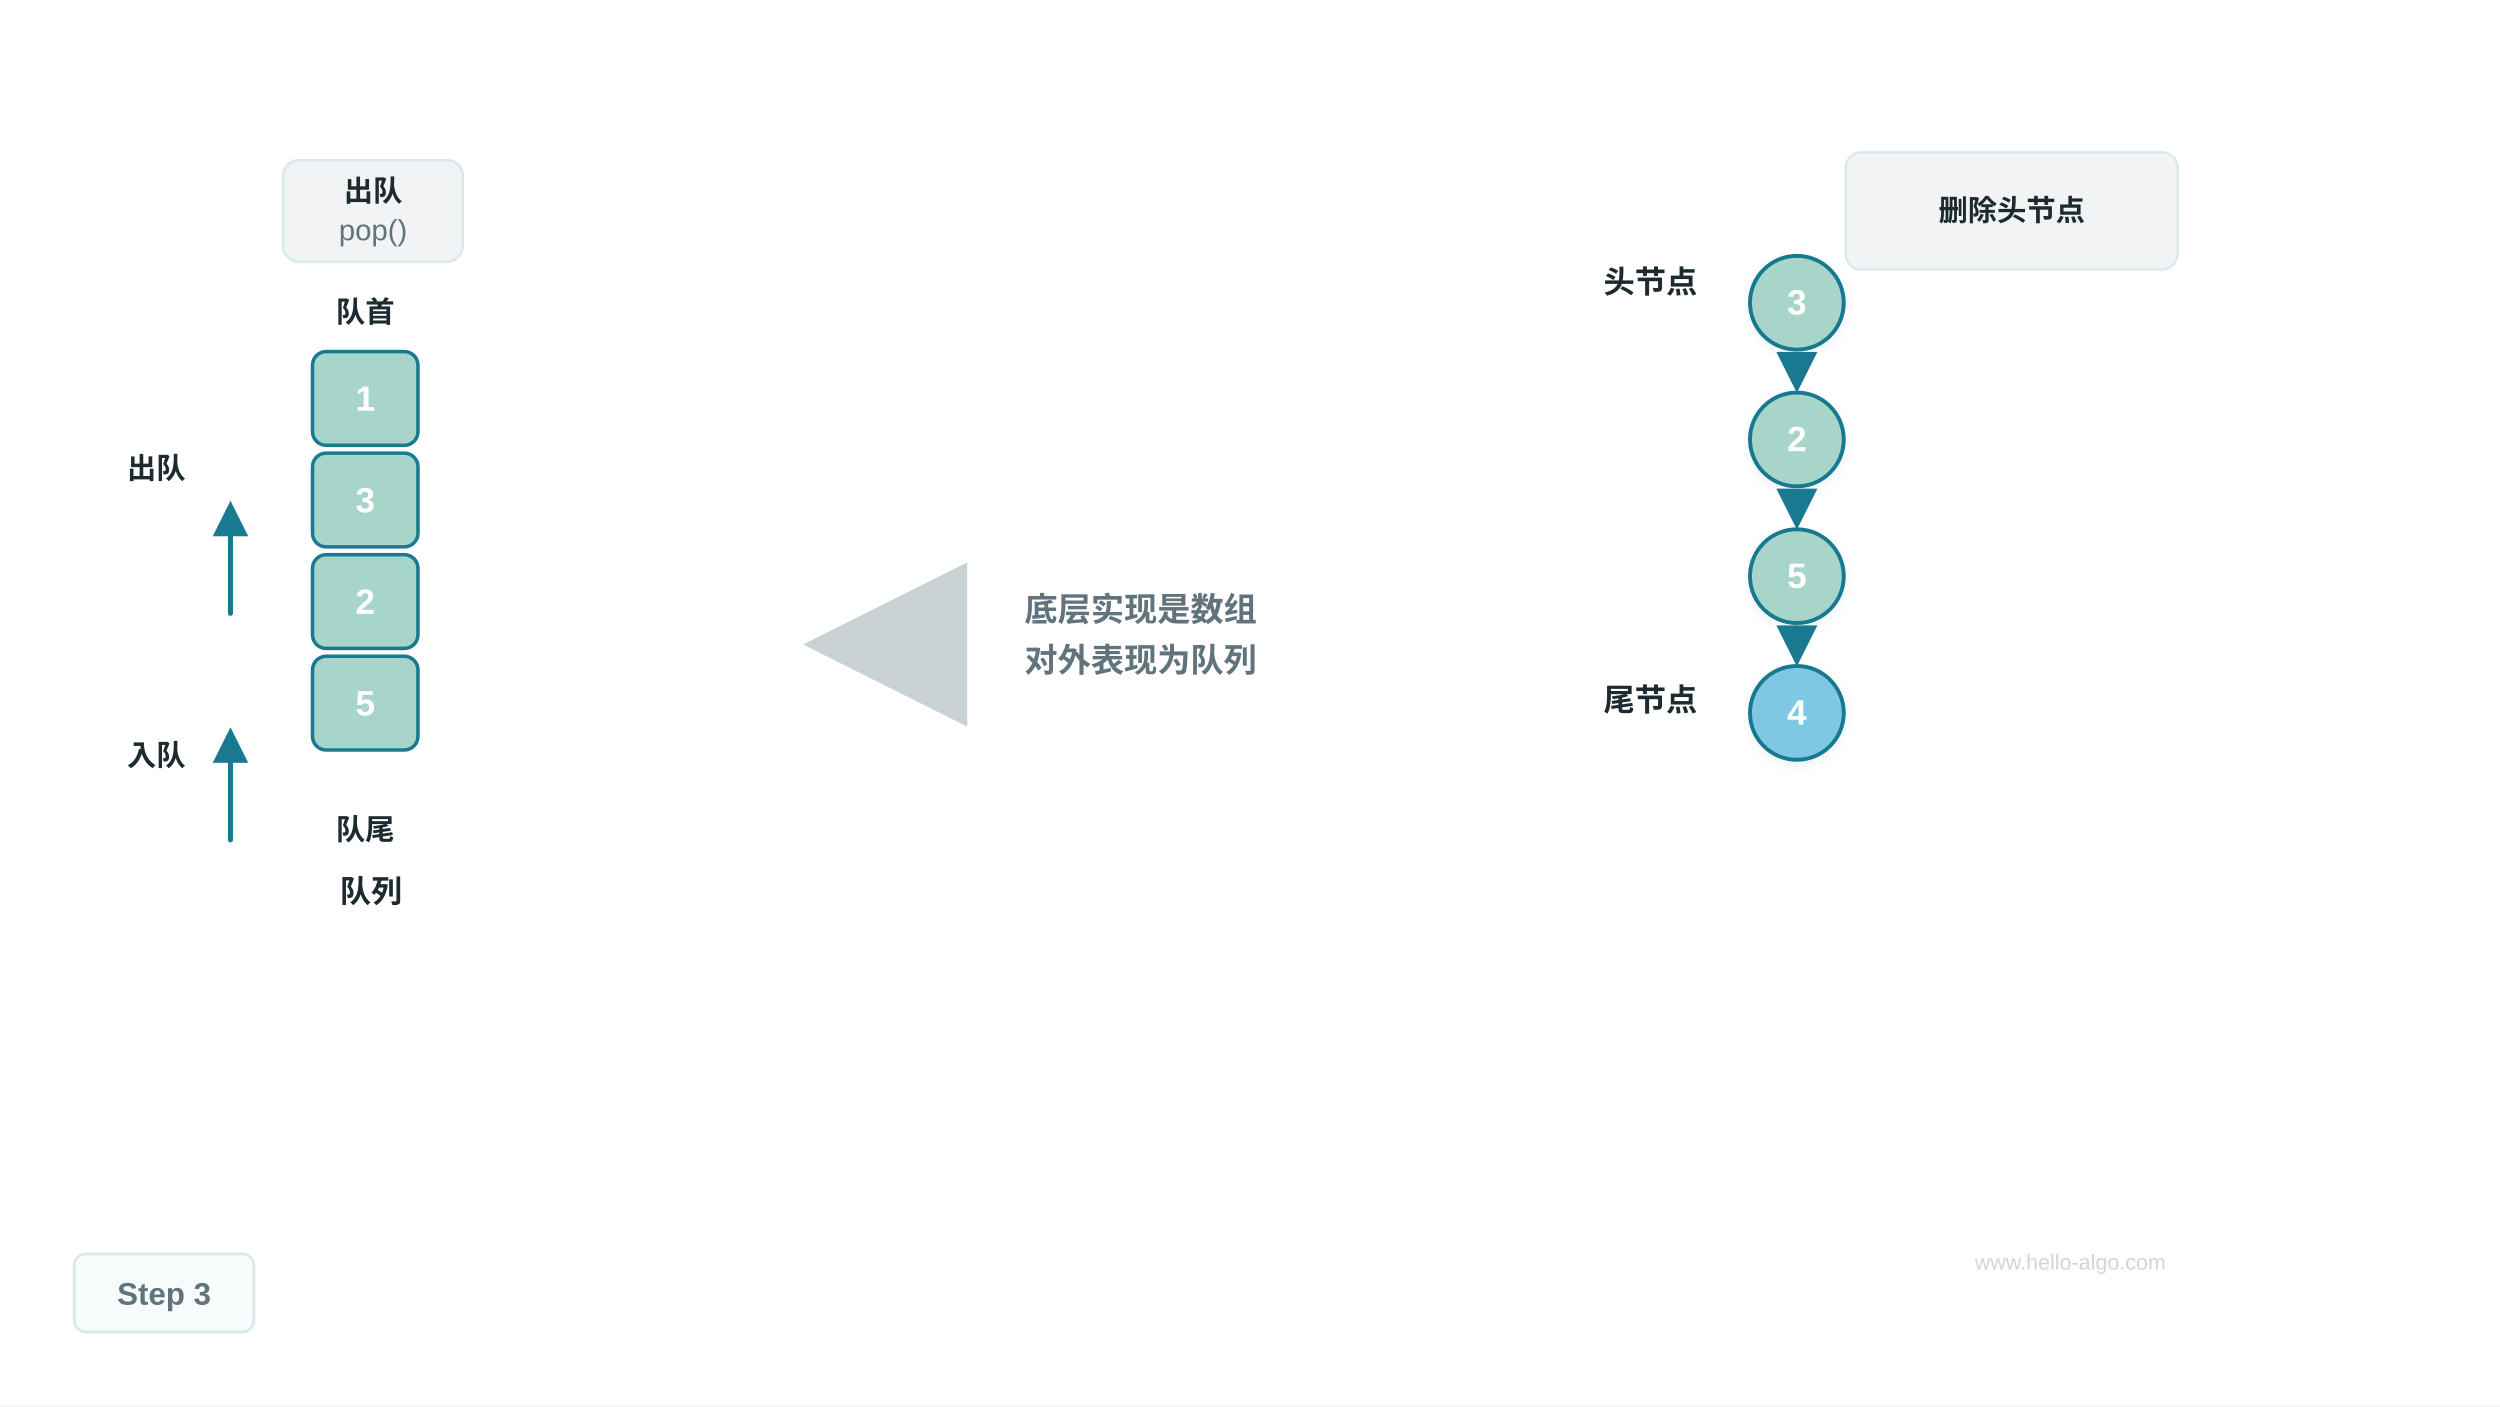
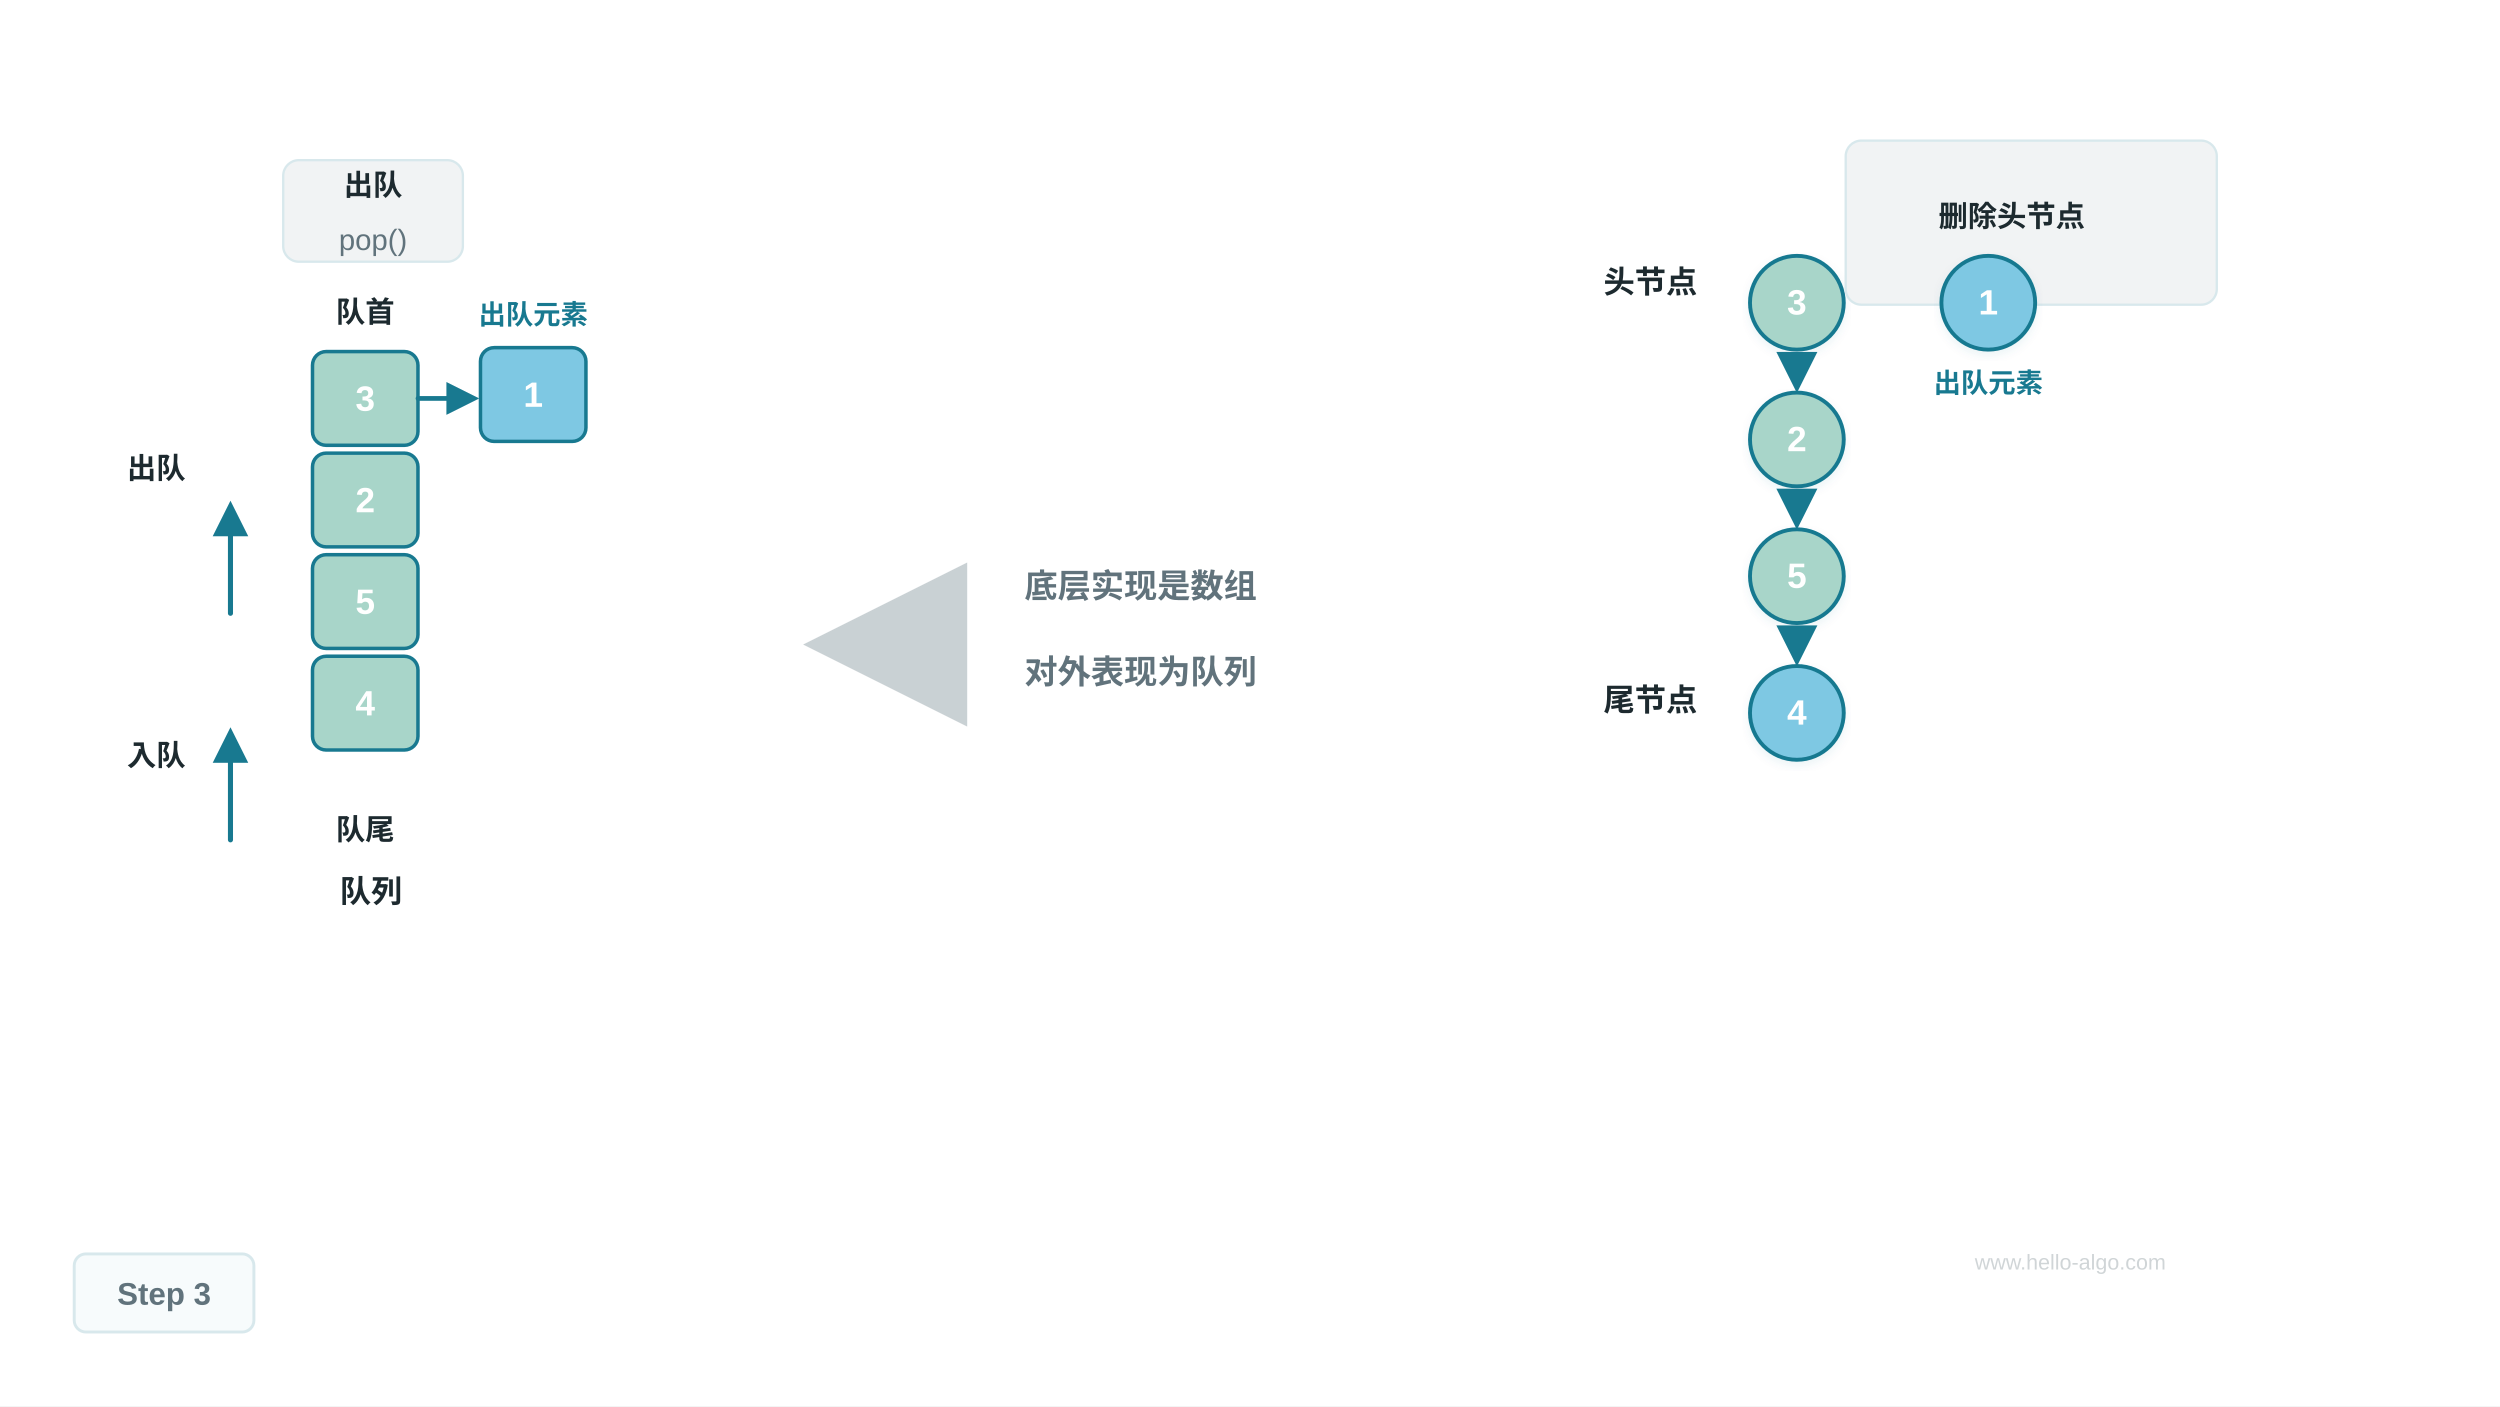
<svg xmlns="http://www.w3.org/2000/svg" viewBox="0 0 1280 720" role="img" aria-label="linkedlist queue step 3">
  <defs>
    <filter id="sh" x="-8%" y="-8%" width="116%" height="120%">
      <feDropShadow dx="0" dy="2" stdDeviation="2.5" flood-color="#187990" flood-opacity=".08" />
    </filter>
    <marker id="arrow" viewBox="0 0 10 10" refX="8" refY="5" markerWidth="7" markerHeight="7" orient="auto-start-reverse">
      <path d="M0,0 L10,5 L0,10 Z" fill="#b7c1c5" />
    </marker>
    <marker id="arrowTeal" viewBox="0 0 10 10" refX="8" refY="5" markerWidth="7" markerHeight="7" orient="auto-start-reverse">
      <path d="M0,0 L10,5 L0,10 Z" fill="#187990" />
    </marker>
  </defs>
  <rect width="1280" height="720" fill="#fff" />
  <rect x="145" y="82" width="92" height="52" rx="8" fill="#f1f3f4" stroke="#d8e8ec" stroke-width="1.2" />
-   <text x="191.0" y="103.0" text-anchor="middle" font-family="'Microsoft YaHei', 'PingFang SC', Arial, sans-serif" font-size="15" font-weight="700" fill="#1d2a2f">出队</text>
-   <text x="191.0" y="123.0" text-anchor="middle" font-family="'Microsoft YaHei', 'PingFang SC', Arial, sans-serif" font-size="15" font-weight="500" fill="#61737c">pop()</text>
+   <text x="191.0" y="100.0" text-anchor="middle" font-family="'Microsoft YaHei', 'PingFang SC', Arial, sans-serif" font-size="15" font-weight="700" fill="#1d2a2f">出队</text>
+   <text x="191.0" y="128.0" text-anchor="middle" font-family="'Microsoft YaHei', 'PingFang SC', Arial, sans-serif" font-size="15" font-weight="500" fill="#61737c">pop()</text>
  <rect x="160" y="180" width="54" height="48" rx="7" fill="#a8d5c9" stroke="#187990" stroke-width="1.8" />
-   <text x="187.0" y="210.3" text-anchor="middle" font-family="'Microsoft YaHei', 'PingFang SC', Arial, sans-serif" font-size="18" font-weight="700" fill="#fff">1</text>
+   <text x="187.0" y="210.3" text-anchor="middle" font-family="'Microsoft YaHei', 'PingFang SC', Arial, sans-serif" font-size="18" font-weight="700" fill="#fff">3</text>
  <rect x="160" y="232" width="54" height="48" rx="7" fill="#a8d5c9" stroke="#187990" stroke-width="1.8" />
-   <text x="187.0" y="262.3" text-anchor="middle" font-family="'Microsoft YaHei', 'PingFang SC', Arial, sans-serif" font-size="18" font-weight="700" fill="#fff">3</text>
+   <text x="187.0" y="262.3" text-anchor="middle" font-family="'Microsoft YaHei', 'PingFang SC', Arial, sans-serif" font-size="18" font-weight="700" fill="#fff">2</text>
  <rect x="160" y="284" width="54" height="48" rx="7" fill="#a8d5c9" stroke="#187990" stroke-width="1.8" />
-   <text x="187.0" y="314.3" text-anchor="middle" font-family="'Microsoft YaHei', 'PingFang SC', Arial, sans-serif" font-size="18" font-weight="700" fill="#fff">2</text>
+   <text x="187.0" y="314.3" text-anchor="middle" font-family="'Microsoft YaHei', 'PingFang SC', Arial, sans-serif" font-size="18" font-weight="700" fill="#fff">5</text>
  <rect x="160" y="336" width="54" height="48" rx="7" fill="#a8d5c9" stroke="#187990" stroke-width="1.8" />
-   <text x="187.0" y="366.3" text-anchor="middle" font-family="'Microsoft YaHei', 'PingFang SC', Arial, sans-serif" font-size="18" font-weight="700" fill="#fff">5</text>
+   <text x="187.0" y="366.3" text-anchor="middle" font-family="'Microsoft YaHei', 'PingFang SC', Arial, sans-serif" font-size="18" font-weight="700" fill="#fff">4</text>
  <text x="187" y="165" text-anchor="middle" font-family="'Microsoft YaHei', 'PingFang SC', Arial, sans-serif" font-size="15" font-weight="700" fill="#1d2a2f">队首</text>
  <text x="187" y="430" text-anchor="middle" font-family="'Microsoft YaHei', 'PingFang SC', Arial, sans-serif" font-size="15" font-weight="700" fill="#1d2a2f">队尾</text>
+   <rect x="246" y="178" width="54" height="48" rx="7" fill="#7ec8e3" stroke="#187990" stroke-width="1.8" />
+   <text x="273.0" y="208.3" text-anchor="middle" font-family="'Microsoft YaHei', 'PingFang SC', Arial, sans-serif" font-size="18" font-weight="700" fill="#fff">1</text>
+   <line x1="214" y1="204" x2="242" y2="204" stroke="#187990" stroke-width="2.4" stroke-linecap="round" marker-end="url(#arrowTeal)" />
+   <text x="273" y="166" text-anchor="middle" font-family="'Microsoft YaHei', 'PingFang SC', Arial, sans-serif" font-size="14" font-weight="700" fill="#187990">出队元素</text>
  <text x="80" y="245" text-anchor="middle" font-family="'Microsoft YaHei', 'PingFang SC', Arial, sans-serif" font-size="15" font-weight="700" fill="#1d2a2f">出队</text>
  <line x1="118" y1="314" x2="118" y2="260" stroke="#187990" stroke-width="2.6" stroke-linecap="round" marker-end="url(#arrowTeal)" />
  <text x="80" y="392" text-anchor="middle" font-family="'Microsoft YaHei', 'PingFang SC', Arial, sans-serif" font-size="15" font-weight="700" fill="#1d2a2f">入队</text>
  <line x1="118" y1="430" x2="118" y2="376" stroke="#187990" stroke-width="2.6" stroke-linecap="round" marker-end="url(#arrowTeal)" />
  <path d="M480 330 H428" stroke="#b7c1c5" stroke-width="12" stroke-linecap="round" marker-end="url(#arrow)" opacity=".75" />
-   <text x="584" y="318" text-anchor="middle" font-family="'Microsoft YaHei', 'PingFang SC', Arial, sans-serif" font-size="17" font-weight="700" fill="#61737c">底层实现是数组</text>
-   <text x="584" y="344" text-anchor="middle" font-family="'Microsoft YaHei', 'PingFang SC', Arial, sans-serif" font-size="17" font-weight="700" fill="#61737c">对外表现为队列</text>
+   <text x="584" y="306" text-anchor="middle" font-family="'Microsoft YaHei', 'PingFang SC', Arial, sans-serif" font-size="17" font-weight="700" fill="#61737c">底层实现是数组</text>
+   <text x="584" y="350" text-anchor="middle" font-family="'Microsoft YaHei', 'PingFang SC', Arial, sans-serif" font-size="17" font-weight="700" fill="#61737c">对外表现为队列</text>
  <text x="190" y="462" text-anchor="middle" font-family="'Microsoft YaHei', 'PingFang SC', Arial, sans-serif" font-size="16" font-weight="700" fill="#1d2a2f">队列</text>
  <rect x="38" y="642" width="92" height="40" rx="6" fill="#f7fbfc" stroke="#d8e8ec" stroke-width="1.5" />
  <text x="84" y="668" text-anchor="middle" font-family="'Microsoft YaHei', 'PingFang SC', Arial, sans-serif" font-size="16" font-weight="700" fill="#61737c">Step 3</text>
  <circle cx="920" cy="155" r="24" fill="#a8d5c9" stroke="#187990" stroke-width="2" filter="url(#sh)" />
  <text x="920" y="161" text-anchor="middle" font-family="'Microsoft YaHei', 'PingFang SC', Arial, sans-serif" font-size="18" font-weight="700" fill="#fff">3</text>
  <line x1="920" y1="183" x2="920" y2="197" stroke="#187990" stroke-width="3" stroke-linecap="round" marker-end="url(#arrowTeal)" />
  <circle cx="920" cy="225" r="24" fill="#a8d5c9" stroke="#187990" stroke-width="2" filter="url(#sh)" />
  <text x="920" y="231" text-anchor="middle" font-family="'Microsoft YaHei', 'PingFang SC', Arial, sans-serif" font-size="18" font-weight="700" fill="#fff">2</text>
  <line x1="920" y1="253" x2="920" y2="267" stroke="#187990" stroke-width="3" stroke-linecap="round" marker-end="url(#arrowTeal)" />
  <circle cx="920" cy="295" r="24" fill="#a8d5c9" stroke="#187990" stroke-width="2" filter="url(#sh)" />
  <text x="920" y="301" text-anchor="middle" font-family="'Microsoft YaHei', 'PingFang SC', Arial, sans-serif" font-size="18" font-weight="700" fill="#fff">5</text>
  <line x1="920" y1="323" x2="920" y2="337" stroke="#187990" stroke-width="3" stroke-linecap="round" marker-end="url(#arrowTeal)" />
  <circle cx="920" cy="365" r="24" fill="#7ec8e3" stroke="#187990" stroke-width="2" filter="url(#sh)" />
  <text x="920" y="371" text-anchor="middle" font-family="'Microsoft YaHei', 'PingFang SC', Arial, sans-serif" font-size="18" font-weight="700" fill="#fff">4</text>
  <text x="845" y="150" text-anchor="middle" font-family="'Microsoft YaHei', 'PingFang SC', Arial, sans-serif" font-size="16" font-weight="700" fill="#1d2a2f">头节点</text>
  <text x="845" y="364" text-anchor="middle" font-family="'Microsoft YaHei', 'PingFang SC', Arial, sans-serif" font-size="16" font-weight="700" fill="#1d2a2f">尾节点</text>
-   <rect x="945" y="78" width="170" height="60" rx="8" fill="#f1f3f4" stroke="#d8e8ec" stroke-width="1.2" />
-   <text x="1030.0" y="113.0" text-anchor="middle" font-family="'Microsoft YaHei', 'PingFang SC', Arial, sans-serif" font-size="15" font-weight="700" fill="#1d2a2f">删除头节点</text>
+   <rect x="945" y="72" width="190" height="84" rx="8" fill="#f1f3f4" stroke="#d8e8ec" stroke-width="1.2" />
+   <circle cx="1018" cy="155" r="24" fill="#7ec8e3" stroke="#187990" stroke-width="2" filter="url(#sh)" />
+   <text x="1018" y="161" text-anchor="middle" font-family="'Microsoft YaHei', 'PingFang SC', Arial, sans-serif" font-size="18" font-weight="700" fill="#fff">1</text>
+   <text x="1018" y="201" text-anchor="middle" font-family="'Microsoft YaHei', 'PingFang SC', Arial, sans-serif" font-size="14" font-weight="700" fill="#187990">出队元素</text>
+   <text x="1030.0" y="116.0" text-anchor="middle" font-family="'Microsoft YaHei', 'PingFang SC', Arial, sans-serif" font-size="15" font-weight="700" fill="#1d2a2f">删除头节点</text>
  <text x="1060" y="650" text-anchor="middle" font-family="'Microsoft YaHei', 'PingFang SC', Arial, sans-serif" font-size="11" font-weight="500" fill="#d0d5d7">www.hello-algo.com</text>
</svg>
